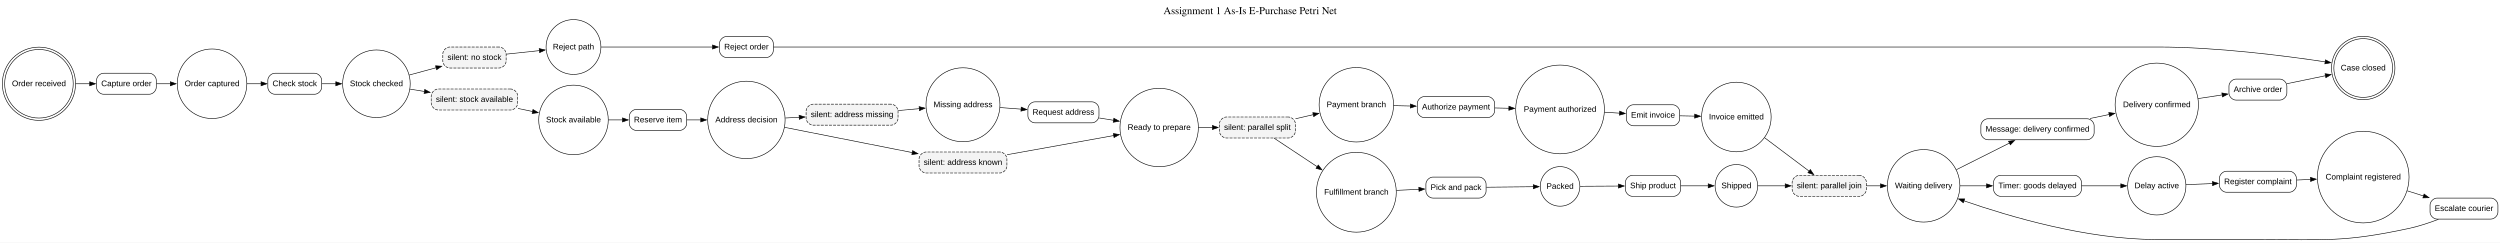
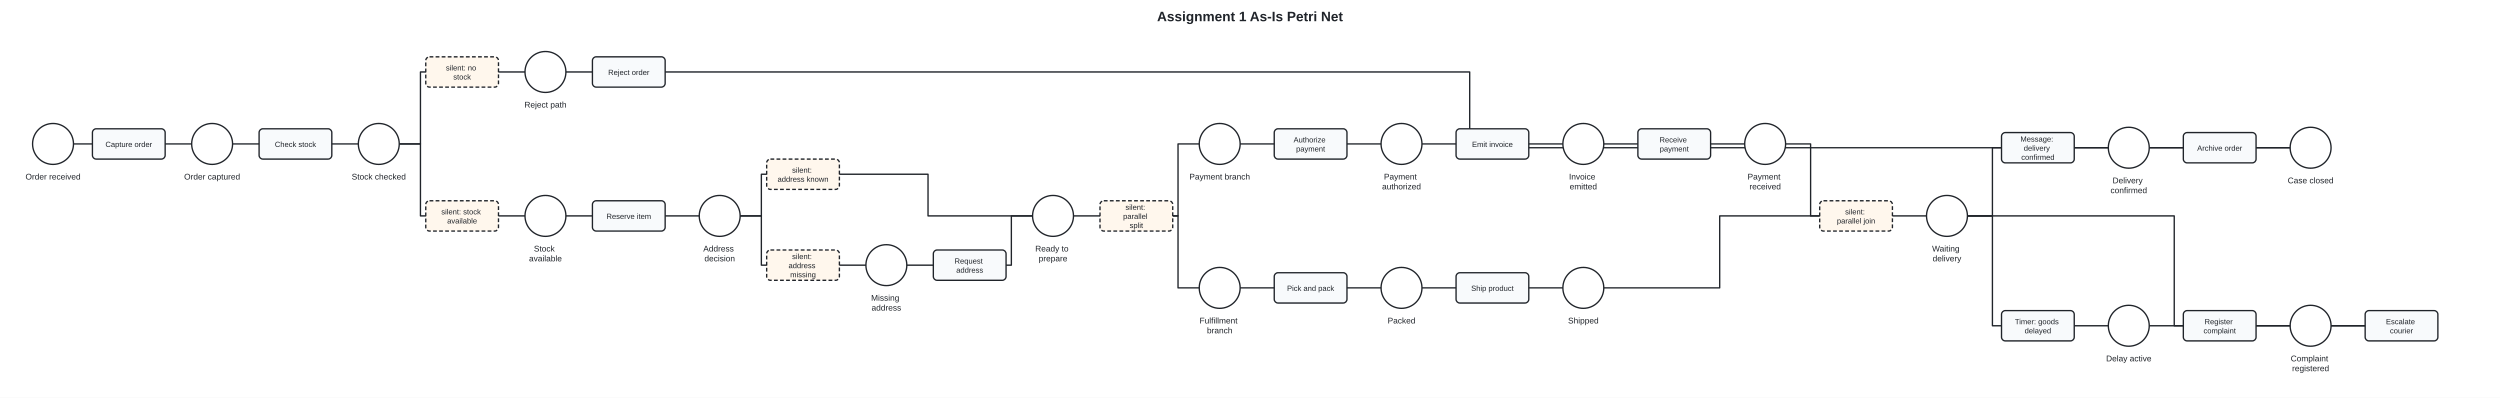
- <svg xmlns="http://www.w3.org/2000/svg" width="4286pt" height="416pt" viewBox="0.00 0.00 4286.00 416.00">
-   <g id="graph0" class="graph" transform="scale(1 1) rotate(0) translate(4 411.88)">
-     <polygon fill="white" stroke="none" points="-4,4 -4,-411.88 4282.44,-411.88 4282.44,4 -4,4" />
-     <text xml:space="preserve" text-anchor="middle" x="2139.22" y="-387.68" font-family="Times,serif" font-size="18.00">Assignment 1 As-Is E-Purchase Petri Net</text>
-     <g id="node1" class="node">
-       <ellipse fill="none" stroke="black" cx="62.77" cy="-268.29" rx="58.77" ry="58.77" />
-       <ellipse fill="none" stroke="black" cx="62.77" cy="-268.29" rx="62.77" ry="62.77" />
-       <text xml:space="preserve" text-anchor="middle" x="62.77" y="-264.09" font-family="Arial" font-size="14.00">Order received</text>
-     </g>
-     <g id="node20" class="node">
-       <path fill="none" stroke="black" d="M251.92,-286.29C251.92,-286.29 173.54,-286.29 173.54,-286.29 167.54,-286.29 161.54,-280.29 161.54,-274.29 161.54,-274.29 161.54,-262.29 161.54,-262.29 161.54,-256.29 167.54,-250.29 173.54,-250.29 173.54,-250.29 251.92,-250.29 251.92,-250.29 257.92,-250.29 263.92,-256.29 263.92,-262.29 263.92,-262.29 263.92,-274.29 263.92,-274.29 263.92,-280.29 257.92,-286.29 251.92,-286.29" />
-       <text xml:space="preserve" text-anchor="middle" x="212.73" y="-264.09" font-family="Arial" font-size="14.00">Capture order</text>
-     </g>
-     <g id="edge1" class="edge">
-       <path fill="none" stroke="black" d="M125.66,-268.29C133.64,-268.29 141.82,-268.29 149.8,-268.29" />
-       <polygon fill="black" stroke="black" points="149.8,-271.79 159.8,-268.29 149.8,-264.79 149.8,-271.79" />
-     </g>
-     <g id="node2" class="node">
-       <ellipse fill="none" stroke="black" cx="359.54" cy="-268.29" rx="59.62" ry="59.62" />
-       <text xml:space="preserve" text-anchor="middle" x="359.54" y="-264.09" font-family="Arial" font-size="14.00">Order captured</text>
-     </g>
-     <g id="node21" class="node">
-       <path fill="none" stroke="black" d="M535.4,-286.29C535.4,-286.29 467.16,-286.29 467.16,-286.29 461.16,-286.29 455.16,-280.29 455.16,-274.29 455.16,-274.29 455.16,-262.29 455.16,-262.29 455.16,-256.29 461.16,-250.29 467.16,-250.29 467.16,-250.29 535.4,-250.29 535.4,-250.29 541.4,-250.29 547.4,-256.29 547.4,-262.29 547.4,-262.29 547.4,-274.29 547.4,-274.29 547.4,-280.29 541.4,-286.29 535.4,-286.29" />
-       <text xml:space="preserve" text-anchor="middle" x="501.28" y="-264.09" font-family="Arial" font-size="14.00">Check stock</text>
-     </g>
-     <g id="edge3" class="edge">
-       <path fill="none" stroke="black" d="M419.4,-268.29C427.42,-268.29 435.63,-268.29 443.61,-268.29" />
-       <polygon fill="black" stroke="black" points="443.57,-271.79 453.57,-268.29 443.57,-264.79 443.57,-271.79" />
-     </g>
-     <g id="node3" class="node">
-       <ellipse fill="none" stroke="black" cx="641.34" cy="-268.29" rx="57.93" ry="57.93" />
-       <text xml:space="preserve" text-anchor="middle" x="641.34" y="-264.09" font-family="Arial" font-size="14.00">Stock checked</text>
-     </g>
-     <g id="node22" class="node">
-       <path fill="#f4f4f4" stroke="black" stroke-dasharray="5,2" d="M851.72,-331.29C851.72,-331.29 767.12,-331.29 767.12,-331.29 761.12,-331.29 755.12,-325.29 755.12,-319.29 755.12,-319.29 755.12,-307.29 755.12,-307.29 755.12,-301.29 761.12,-295.29 767.12,-295.29 767.12,-295.29 851.72,-295.29 851.72,-295.29 857.72,-295.29 863.72,-301.29 863.72,-307.29 863.72,-307.29 863.72,-319.29 863.72,-319.29 863.72,-325.29 857.72,-331.29 851.72,-331.29" />
-       <text xml:space="preserve" text-anchor="middle" x="809.42" y="-309.09" font-family="Arial" font-size="14.00">silent: no stock</text>
-     </g>
-     <g id="edge5" class="edge">
-       <path fill="none" stroke="black" d="M697.64,-283.28C712.45,-287.29 728.58,-291.66 743.84,-295.79" />
-       <polygon fill="black" stroke="black" points="742.74,-299.12 753.31,-298.36 744.57,-292.36 742.74,-299.12" />
-     </g>
-     <g id="node24" class="node">
-       <path fill="#f4f4f4" stroke="black" stroke-dasharray="5,2" d="M871.56,-259.29C871.56,-259.29 747.27,-259.29 747.27,-259.29 741.27,-259.29 735.27,-253.29 735.27,-247.29 735.27,-247.29 735.27,-235.29 735.27,-235.29 735.27,-229.29 741.27,-223.29 747.27,-223.29 747.27,-223.29 871.56,-223.29 871.56,-223.29 877.56,-223.29 883.56,-229.29 883.56,-235.29 883.56,-235.29 883.56,-247.29 883.56,-247.29 883.56,-253.29 877.56,-259.29 871.56,-259.29" />
-       <text xml:space="preserve" text-anchor="middle" x="809.42" y="-237.09" font-family="Arial" font-size="14.00">silent: stock available</text>
-     </g>
-     <g id="edge9" class="edge">
-       <path fill="none" stroke="black" d="M699.03,-259.07C706.98,-257.78 715.28,-256.43 723.61,-255.08" />
-       <polygon fill="black" stroke="black" points="724.15,-258.54 733.46,-253.48 723.03,-251.63 724.15,-258.54" />
-     </g>
-     <g id="node4" class="node">
-       <ellipse fill="none" stroke="black" cx="979.19" cy="-206.29" rx="59.62" ry="59.62" />
-       <text xml:space="preserve" text-anchor="middle" x="979.19" y="-202.09" font-family="Arial" font-size="14.00">Stock available</text>
-     </g>
-     <g id="node25" class="node">
-       <path fill="none" stroke="black" d="M1161.28,-224.29C1161.28,-224.29 1086.81,-224.29 1086.81,-224.29 1080.81,-224.29 1074.81,-218.29 1074.81,-212.29 1074.81,-212.29 1074.81,-200.29 1074.81,-200.29 1074.81,-194.29 1080.81,-188.29 1086.81,-188.29 1086.81,-188.29 1161.28,-188.29 1161.28,-188.29 1167.28,-188.29 1173.28,-194.29 1173.28,-200.29 1173.28,-200.29 1173.28,-212.29 1173.28,-212.29 1173.28,-218.29 1167.28,-224.29 1161.28,-224.29" />
-       <text xml:space="preserve" text-anchor="middle" x="1124.04" y="-202.09" font-family="Arial" font-size="14.00">Reserve item</text>
-     </g>
-     <g id="edge11" class="edge">
-       <path fill="none" stroke="black" d="M1039.11,-206.29C1047.07,-206.29 1055.23,-206.29 1063.2,-206.29" />
-       <polygon fill="black" stroke="black" points="1063.17,-209.79 1073.17,-206.29 1063.17,-202.79 1063.17,-209.79" />
-     </g>
-     <g id="node5" class="node">
-       <ellipse fill="none" stroke="black" cx="979.19" cy="-331.29" rx="46.99" ry="46.99" />
-       <text xml:space="preserve" text-anchor="middle" x="979.19" y="-327.09" font-family="Arial" font-size="14.00">Reject path</text>
-     </g>
-     <g id="node23" class="node">
-       <path fill="none" stroke="black" d="M1309.76,-349.29C1309.76,-349.29 1241.51,-349.29 1241.51,-349.29 1235.51,-349.29 1229.51,-343.29 1229.51,-337.29 1229.51,-337.29 1229.51,-325.29 1229.51,-325.29 1229.51,-319.29 1235.51,-313.29 1241.51,-313.29 1241.51,-313.29 1309.76,-313.29 1309.76,-313.29 1315.76,-313.29 1321.76,-319.29 1321.76,-325.29 1321.76,-325.29 1321.76,-337.29 1321.76,-337.29 1321.76,-343.29 1315.76,-349.29 1309.76,-349.29" />
-       <text xml:space="preserve" text-anchor="middle" x="1275.63" y="-327.09" font-family="Arial" font-size="14.00">Reject order</text>
-     </g>
-     <g id="edge7" class="edge">
-       <path fill="none" stroke="black" d="M1026.52,-331.29C1078.23,-331.29 1161.93,-331.29 1217.62,-331.29" />
-       <polygon fill="black" stroke="black" points="1217.54,-334.79 1227.54,-331.29 1217.54,-327.79 1217.54,-334.79" />
-     </g>
-     <g id="node6" class="node">
-       <ellipse fill="none" stroke="black" cx="1275.63" cy="-206.29" rx="66.36" ry="66.36" />
-       <text xml:space="preserve" text-anchor="middle" x="1275.63" y="-202.09" font-family="Arial" font-size="14.00">Address decision</text>
-     </g>
-     <g id="node26" class="node">
-       <path fill="#f4f4f4" stroke="black" stroke-dasharray="5,2" d="M1523.61,-233.29C1523.61,-233.29 1389.99,-233.29 1389.99,-233.29 1383.99,-233.29 1377.99,-227.29 1377.99,-221.29 1377.99,-221.29 1377.99,-209.29 1377.99,-209.29 1377.99,-203.29 1383.99,-197.29 1389.99,-197.29 1389.99,-197.29 1523.61,-197.29 1523.61,-197.29 1529.61,-197.29 1535.61,-203.29 1535.61,-209.29 1535.61,-209.29 1535.61,-221.29 1535.61,-221.29 1535.61,-227.29 1529.61,-233.29 1523.61,-233.29" />
-       <text xml:space="preserve" text-anchor="middle" x="1456.8" y="-211.09" font-family="Arial" font-size="14.00">silent: address missing</text>
-     </g>
-     <g id="edge13" class="edge">
-       <path fill="none" stroke="black" d="M1342.33,-209.59C1350.14,-209.98 1358.21,-210.39 1366.27,-210.79" />
-       <polygon fill="black" stroke="black" points="1365.97,-214.28 1376.14,-211.29 1366.33,-207.29 1365.97,-214.28" />
-     </g>
-     <g id="node28" class="node">
-       <path fill="#f4f4f4" stroke="black" stroke-dasharray="5,2" d="M1710.23,-151.29C1710.23,-151.29 1583.61,-151.29 1583.61,-151.29 1577.61,-151.29 1571.61,-145.29 1571.61,-139.29 1571.61,-139.29 1571.61,-127.29 1571.61,-127.29 1571.61,-121.29 1577.61,-115.29 1583.61,-115.29 1583.61,-115.29 1710.23,-115.29 1710.23,-115.29 1716.23,-115.29 1722.23,-121.29 1722.23,-127.29 1722.23,-127.29 1722.23,-139.29 1722.23,-139.29 1722.23,-145.29 1716.23,-151.29 1710.23,-151.29" />
-       <text xml:space="preserve" text-anchor="middle" x="1646.92" y="-129.09" font-family="Arial" font-size="14.00">silent: address known</text>
-     </g>
-     <g id="edge17" class="edge">
-       <path fill="none" stroke="black" d="M1340.96,-193.58C1401.74,-181.56 1493.33,-163.46 1560.27,-150.22" />
-       <polygon fill="black" stroke="black" points="1560.59,-153.73 1569.73,-148.35 1559.24,-146.86 1560.59,-153.73" />
-     </g>
-     <g id="node7" class="node">
-       <ellipse fill="none" stroke="black" cx="1646.92" cy="-232.29" rx="63.4" ry="63.4" />
-       <text xml:space="preserve" text-anchor="middle" x="1646.92" y="-228.09" font-family="Arial" font-size="14.00">Missing address</text>
-     </g>
-     <g id="node27" class="node">
-       <path fill="none" stroke="black" d="M1868.07,-237.29C1868.07,-237.29 1770.23,-237.29 1770.23,-237.29 1764.23,-237.29 1758.23,-231.29 1758.23,-225.29 1758.23,-225.29 1758.23,-213.29 1758.23,-213.29 1758.23,-207.29 1764.23,-201.29 1770.23,-201.29 1770.23,-201.29 1868.07,-201.29 1868.07,-201.29 1874.07,-201.29 1880.07,-207.29 1880.07,-213.29 1880.07,-213.29 1880.07,-225.29 1880.07,-225.29 1880.07,-231.29 1874.07,-237.29 1868.07,-237.29" />
-       <text xml:space="preserve" text-anchor="middle" x="1819.15" y="-215.09" font-family="Arial" font-size="14.00">Request address</text>
-     </g>
-     <g id="edge15" class="edge">
-       <path fill="none" stroke="black" d="M1710.34,-227.52C1722.14,-226.62 1734.56,-225.68 1746.6,-224.76" />
-       <polygon fill="black" stroke="black" points="1746.79,-228.25 1756.5,-224 1746.26,-221.27 1746.79,-228.25" />
-     </g>
-     <g id="node8" class="node">
-       <ellipse fill="none" stroke="black" cx="1983.28" cy="-193.29" rx="67.21" ry="67.21" />
-       <text xml:space="preserve" text-anchor="middle" x="1983.28" y="-189.09" font-family="Arial" font-size="14.00">Ready to prepare</text>
-     </g>
-     <g id="node29" class="node">
-       <path fill="#f4f4f4" stroke="black" stroke-dasharray="5,2" d="M2204.87,-211.29C2204.87,-211.29 2098.49,-211.29 2098.49,-211.29 2092.49,-211.29 2086.49,-205.29 2086.49,-199.29 2086.49,-199.29 2086.49,-187.29 2086.49,-187.29 2086.49,-181.29 2092.49,-175.29 2098.49,-175.29 2098.49,-175.29 2204.87,-175.29 2204.87,-175.29 2210.87,-175.29 2216.87,-181.29 2216.87,-187.29 2216.87,-187.29 2216.87,-199.29 2216.87,-199.29 2216.87,-205.29 2210.87,-211.29 2204.87,-211.29" />
-       <text xml:space="preserve" text-anchor="middle" x="2151.68" y="-189.09" font-family="Arial" font-size="14.00">silent: parallel split</text>
-     </g>
-     <g id="edge19" class="edge">
-       <path fill="none" stroke="black" d="M2050.52,-193.29C2058.47,-193.29 2066.63,-193.29 2074.7,-193.29" />
-       <polygon fill="black" stroke="black" points="2074.51,-196.79 2084.51,-193.29 2074.51,-189.79 2074.51,-196.79" />
-     </g>
-     <g id="node9" class="node">
-       <ellipse fill="none" stroke="black" cx="2321.33" cy="-232.29" rx="63.83" ry="63.83" />
-       <text xml:space="preserve" text-anchor="middle" x="2321.33" y="-228.09" font-family="Arial" font-size="14.00">Payment branch</text>
-     </g>
-     <g id="node30" class="node">
-       <path fill="none" stroke="black" d="M2546.52,-246.29C2546.52,-246.29 2437.78,-246.29 2437.78,-246.29 2431.78,-246.29 2425.78,-240.29 2425.78,-234.29 2425.78,-234.29 2425.78,-222.29 2425.78,-222.29 2425.78,-216.29 2431.78,-210.29 2437.78,-210.29 2437.78,-210.29 2546.52,-210.29 2546.52,-210.29 2552.52,-210.29 2558.52,-216.29 2558.52,-222.29 2558.52,-222.29 2558.52,-234.29 2558.52,-234.29 2558.52,-240.29 2552.52,-246.29 2546.52,-246.29" />
-       <text xml:space="preserve" text-anchor="middle" x="2492.15" y="-224.09" font-family="Arial" font-size="14.00">Authorize payment</text>
-     </g>
-     <g id="edge22" class="edge">
-       <path fill="none" stroke="black" d="M2385.19,-230.8C2394.62,-230.58 2404.44,-230.35 2414.13,-230.12" />
-       <polygon fill="black" stroke="black" points="2413.98,-233.62 2423.9,-229.88 2413.82,-226.62 2413.98,-233.62" />
-     </g>
-     <g id="node10" class="node">
-       <ellipse fill="none" stroke="black" cx="2321.33" cy="-82.29" rx="68.46" ry="68.46" />
-       <text xml:space="preserve" text-anchor="middle" x="2321.33" y="-78.09" font-family="Arial" font-size="14.00">Fulfillment branch</text>
-     </g>
-     <g id="node32" class="node">
-       <path fill="none" stroke="black" d="M2531.73,-108.29C2531.73,-108.29 2452.57,-108.29 2452.57,-108.29 2446.57,-108.29 2440.57,-102.29 2440.57,-96.29 2440.57,-96.29 2440.57,-84.29 2440.57,-84.29 2440.57,-78.29 2446.57,-72.29 2452.57,-72.29 2452.57,-72.29 2531.73,-72.29 2531.73,-72.29 2537.73,-72.29 2543.73,-78.29 2543.73,-84.29 2543.73,-84.29 2543.73,-96.29 2543.73,-96.29 2543.73,-102.29 2537.73,-108.29 2531.73,-108.29" />
-       <text xml:space="preserve" text-anchor="middle" x="2492.15" y="-86.09" font-family="Arial" font-size="14.00">Pick and pack</text>
-     </g>
-     <g id="edge26" class="edge">
-       <path fill="none" stroke="black" d="M2390.02,-85.5C2402.8,-86.1 2416.12,-86.74 2428.73,-87.33" />
-       <polygon fill="black" stroke="black" points="2428.41,-90.82 2438.57,-87.8 2428.74,-83.83 2428.41,-90.82" />
-     </g>
-     <g id="node11" class="node">
-       <ellipse fill="none" stroke="black" cx="2670.56" cy="-224.29" rx="76.05" ry="76.05" />
-       <text xml:space="preserve" text-anchor="middle" x="2670.56" y="-220.09" font-family="Arial" font-size="14.00">Payment authorized</text>
-     </g>
-     <g id="node31" class="node">
-       <path fill="none" stroke="black" d="M2863.65,-232.29C2863.65,-232.29 2796.18,-232.29 2796.18,-232.29 2790.18,-232.29 2784.18,-226.29 2784.18,-220.29 2784.18,-220.29 2784.18,-208.29 2784.18,-208.29 2784.18,-202.29 2790.18,-196.29 2796.18,-196.29 2796.18,-196.29 2863.65,-196.29 2863.65,-196.29 2869.65,-196.29 2875.65,-202.29 2875.65,-208.29 2875.65,-208.29 2875.65,-220.29 2875.65,-220.29 2875.65,-226.29 2869.65,-232.29 2863.65,-232.29" />
-       <text xml:space="preserve" text-anchor="middle" x="2829.91" y="-210.09" font-family="Arial" font-size="14.00">Emit invoice</text>
-     </g>
-     <g id="edge24" class="edge">
-       <path fill="none" stroke="black" d="M2746.55,-219.53C2755.37,-218.97 2764.25,-218.4 2772.74,-217.86" />
-       <polygon fill="black" stroke="black" points="2772.78,-221.37 2782.54,-217.24 2772.34,-214.38 2772.78,-221.37" />
-     </g>
-     <g id="node12" class="node">
-       <ellipse fill="none" stroke="black" cx="2972.84" cy="-211.29" rx="59.62" ry="59.62" />
-       <text xml:space="preserve" text-anchor="middle" x="2972.84" y="-207.09" font-family="Arial" font-size="14.00">Invoice emitted</text>
-     </g>
-     <g id="node34" class="node">
-       <path fill="#f4f4f4" stroke="black" stroke-dasharray="5,2" d="M3183.74,-111.29C3183.74,-111.29 3080.45,-111.29 3080.45,-111.29 3074.45,-111.29 3068.45,-105.29 3068.45,-99.29 3068.45,-99.29 3068.45,-87.29 3068.45,-87.29 3068.45,-81.29 3074.45,-75.29 3080.45,-75.29 3080.45,-75.29 3183.74,-75.29 3183.74,-75.29 3189.74,-75.29 3195.74,-81.29 3195.74,-87.29 3195.74,-87.29 3195.74,-99.29 3195.74,-99.29 3195.74,-105.29 3189.74,-111.29 3183.74,-111.29" />
-       <text xml:space="preserve" text-anchor="middle" x="3132.1" y="-89.09" font-family="Arial" font-size="14.00">silent: parallel join</text>
-     </g>
-     <g id="edge30" class="edge">
-       <path fill="none" stroke="black" d="M3021.02,-175.89C3045.72,-157.35 3075.37,-135.1 3097.68,-118.37" />
-       <polygon fill="black" stroke="black" points="3099.64,-121.27 3105.54,-112.47 3095.44,-115.67 3099.64,-121.27" />
-     </g>
-     <g id="node13" class="node">
-       <ellipse fill="none" stroke="black" cx="2670.56" cy="-92.29" rx="33.93" ry="33.93" />
-       <text xml:space="preserve" text-anchor="middle" x="2670.56" y="-88.09" font-family="Arial" font-size="14.00">Packed</text>
-     </g>
-     <g id="node33" class="node">
-       <path fill="none" stroke="black" d="M2865.22,-111.29C2865.22,-111.29 2794.61,-111.29 2794.61,-111.29 2788.61,-111.29 2782.61,-105.29 2782.61,-99.29 2782.61,-99.29 2782.61,-87.29 2782.61,-87.29 2782.61,-81.29 2788.61,-75.29 2794.61,-75.29 2794.61,-75.29 2865.22,-75.29 2865.22,-75.29 2871.22,-75.29 2877.22,-81.29 2877.22,-87.29 2877.22,-87.29 2877.22,-99.29 2877.22,-99.29 2877.22,-105.29 2871.22,-111.29 2865.22,-111.29" />
-       <text xml:space="preserve" text-anchor="middle" x="2829.91" y="-89.09" font-family="Arial" font-size="14.00">Ship product</text>
-     </g>
-     <g id="edge28" class="edge">
-       <path fill="none" stroke="black" d="M2704.93,-92.5C2724.06,-92.62 2748.61,-92.78 2770.81,-92.92" />
-       <polygon fill="black" stroke="black" points="2770.63,-96.42 2780.65,-92.98 2770.67,-89.42 2770.63,-96.42" />
-     </g>
-     <g id="node14" class="node">
-       <ellipse fill="none" stroke="black" cx="2972.84" cy="-93.29" rx="36.47" ry="36.47" />
-       <text xml:space="preserve" text-anchor="middle" x="2972.84" y="-89.09" font-family="Arial" font-size="14.00">Shipped</text>
-     </g>
-     <g id="edge31" class="edge">
-       <path fill="none" stroke="black" d="M3009.52,-93.29C3023.58,-93.29 3040.29,-93.29 3056.75,-93.29" />
-       <polygon fill="black" stroke="black" points="3056.55,-96.79 3066.55,-93.29 3056.55,-89.79 3056.55,-96.79" />
-     </g>
-     <g id="node15" class="node">
-       <ellipse fill="none" stroke="black" cx="3293.87" cy="-93.29" rx="62.14" ry="62.14" />
-       <text xml:space="preserve" text-anchor="middle" x="3293.87" y="-89.09" font-family="Arial" font-size="14.00">Waiting delivery</text>
-     </g>
-     <g id="node35" class="node">
-       <path fill="none" stroke="black" d="M3574.2,-208.29C3574.2,-208.29 3404.01,-208.29 3404.01,-208.29 3398.01,-208.29 3392.01,-202.29 3392.01,-196.29 3392.01,-196.29 3392.01,-184.29 3392.01,-184.29 3392.01,-178.29 3398.01,-172.29 3404.01,-172.29 3404.01,-172.29 3574.2,-172.29 3574.2,-172.29 3580.2,-172.29 3586.2,-178.29 3586.2,-184.29 3586.2,-184.29 3586.2,-196.29 3586.2,-196.29 3586.2,-202.29 3580.2,-208.29 3574.2,-208.29" />
-       <text xml:space="preserve" text-anchor="middle" x="3489.1" y="-186.09" font-family="Arial" font-size="14.00">Message: delivery confirmed</text>
-     </g>
-     <g id="edge33" class="edge">
-       <path fill="none" stroke="black" d="M3349.99,-120.96C3378.77,-135.41 3413.62,-152.9 3441.12,-166.7" />
-       <polygon fill="black" stroke="black" points="3439.4,-169.76 3449.91,-171.12 3442.54,-163.5 3439.4,-169.76" />
-     </g>
-     <g id="node36" class="node">
-       <path fill="none" stroke="black" d="M3552.42,-111.29C3552.42,-111.29 3425.79,-111.29 3425.79,-111.29 3419.79,-111.29 3413.79,-105.29 3413.79,-99.29 3413.79,-99.29 3413.79,-87.29 3413.79,-87.29 3413.79,-81.29 3419.79,-75.29 3425.79,-75.29 3425.79,-75.29 3552.42,-75.29 3552.42,-75.29 3558.42,-75.29 3564.42,-81.29 3564.42,-87.29 3564.42,-87.29 3564.42,-99.29 3564.42,-99.29 3564.42,-105.29 3558.42,-111.29 3552.42,-111.29" />
-       <text xml:space="preserve" text-anchor="middle" x="3489.1" y="-89.09" font-family="Arial" font-size="14.00">Timer: goods delayed</text>
-     </g>
-     <g id="edge37" class="edge">
-       <path fill="none" stroke="black" d="M3356.28,-93.29C3370.86,-93.29 3386.69,-93.29 3402.14,-93.29" />
-       <polygon fill="black" stroke="black" points="3401.79,-96.79 3411.79,-93.29 3401.79,-89.79 3401.79,-96.79" />
-     </g>
-     <g id="node16" class="node">
-       <ellipse fill="none" stroke="black" cx="3693.59" cy="-93.29" rx="49.93" ry="49.93" />
-       <text xml:space="preserve" text-anchor="middle" x="3693.59" y="-89.09" font-family="Arial" font-size="14.00">Delay active</text>
-     </g>
-     <g id="node37" class="node">
-       <path fill="none" stroke="black" d="M3920.93,-118.29C3920.93,-118.29 3812.99,-118.29 3812.99,-118.29 3806.99,-118.29 3800.99,-112.29 3800.99,-106.29 3800.99,-106.29 3800.99,-94.29 3800.99,-94.29 3800.99,-88.29 3806.99,-82.29 3812.99,-82.29 3812.99,-82.29 3920.93,-82.29 3920.93,-82.29 3926.93,-82.29 3932.93,-88.29 3932.93,-94.29 3932.93,-94.29 3932.93,-106.29 3932.93,-106.29 3932.93,-112.29 3926.93,-118.29 3920.93,-118.29" />
-       <text xml:space="preserve" text-anchor="middle" x="3866.96" y="-96.09" font-family="Arial" font-size="14.00">Register complaint</text>
-     </g>
-     <g id="edge39" class="edge">
-       <path fill="none" stroke="black" d="M3743.7,-95.3C3757.95,-95.88 3773.85,-96.53 3789.36,-97.16" />
-       <polygon fill="black" stroke="black" points="3788.9,-100.65 3799.04,-97.56 3789.19,-93.65 3788.9,-100.65" />
-     </g>
-     <g id="node17" class="node">
-       <ellipse fill="none" stroke="black" cx="4047.5" cy="-108.29" rx="78.57" ry="78.57" />
-       <text xml:space="preserve" text-anchor="middle" x="4047.5" y="-104.09" font-family="Arial" font-size="14.00">Complaint registered</text>
-     </g>
-     <g id="node38" class="node">
-       <path fill="none" stroke="black" d="M4266.44,-72.29C4266.44,-72.29 4174.07,-72.29 4174.07,-72.29 4168.07,-72.29 4162.07,-66.29 4162.07,-60.29 4162.07,-60.29 4162.07,-48.29 4162.07,-48.29 4162.07,-42.29 4168.07,-36.29 4174.07,-36.29 4174.07,-36.29 4266.44,-36.29 4266.44,-36.29 4272.44,-36.29 4278.44,-42.29 4278.44,-48.29 4278.44,-48.29 4278.44,-60.29 4278.44,-60.29 4278.44,-66.29 4272.44,-72.29 4266.44,-72.29" />
-       <text xml:space="preserve" text-anchor="middle" x="4220.25" y="-50.09" font-family="Arial" font-size="14.00">Escalate courier</text>
-     </g>
-     <g id="edge41" class="edge">
-       <path fill="none" stroke="black" d="M4122.9,-84.76C4132.26,-81.8 4141.81,-78.78 4151.07,-75.85" />
-       <polygon fill="black" stroke="black" points="4151.87,-79.27 4160.35,-72.92 4149.76,-72.6 4151.87,-79.27" />
-     </g>
-     <g id="node18" class="node">
-       <ellipse fill="none" stroke="black" cx="3693.59" cy="-232.29" rx="71.4" ry="71.4" />
-       <text xml:space="preserve" text-anchor="middle" x="3693.59" y="-228.09" font-family="Arial" font-size="14.00">Delivery confirmed</text>
-     </g>
-     <g id="node39" class="node">
-       <path fill="none" stroke="black" d="M3904.59,-276.29C3904.59,-276.29 3829.33,-276.29 3829.33,-276.29 3823.33,-276.29 3817.33,-270.29 3817.33,-264.29 3817.33,-264.29 3817.33,-252.29 3817.33,-252.29 3817.33,-246.29 3823.33,-240.29 3829.33,-240.29 3829.33,-240.29 3904.59,-240.29 3904.59,-240.29 3910.59,-240.29 3916.59,-246.29 3916.59,-252.29 3916.59,-252.29 3916.59,-264.29 3916.59,-264.29 3916.59,-270.29 3910.59,-276.29 3904.59,-276.29" />
-       <text xml:space="preserve" text-anchor="middle" x="3866.96" y="-254.09" font-family="Arial" font-size="14.00">Archive order</text>
-     </g>
-     <g id="edge35" class="edge">
-       <path fill="none" stroke="black" d="M3764.3,-242.87C3778.12,-244.96 3792.53,-247.15 3805.99,-249.19" />
-       <polygon fill="black" stroke="black" points="3805.15,-252.6 3815.56,-250.64 3806.2,-245.68 3805.15,-252.6" />
-     </g>
-     <g id="node19" class="node">
-       <ellipse fill="none" stroke="black" cx="4047.5" cy="-295.29" rx="50.35" ry="50.35" />
-       <ellipse fill="none" stroke="black" cx="4047.5" cy="-295.29" rx="54.35" ry="54.35" />
-       <text xml:space="preserve" text-anchor="middle" x="4047.5" y="-291.09" font-family="Arial" font-size="14.00">Case closed</text>
-     </g>
-     <g id="edge2" class="edge">
-       <path fill="none" stroke="black" d="M264.38,-268.29C272.08,-268.29 280.15,-268.29 288.19,-268.29" />
-       <polygon fill="black" stroke="black" points="287.97,-271.79 297.97,-268.29 287.97,-264.79 287.97,-271.79" />
-     </g>
-     <g id="edge4" class="edge">
-       <path fill="none" stroke="black" d="M547.87,-268.29C555.56,-268.29 563.68,-268.29 571.8,-268.29" />
-       <polygon fill="black" stroke="black" points="571.71,-271.79 581.71,-268.29 571.71,-264.79 571.71,-271.79" />
-     </g>
-     <g id="edge6" class="edge">
-       <path fill="none" stroke="black" d="M863.96,-319.04C882.15,-320.99 902.53,-323.17 920.99,-325.15" />
-       <polygon fill="black" stroke="black" points="920.38,-328.61 930.69,-326.2 921.12,-321.65 920.38,-328.61" />
-     </g>
-     <g id="edge8" class="edge">
-       <path fill="none" stroke="black" d="M1322.12,-331.29C1391.81,-331.29 1529.24,-331.29 1645.92,-331.29 1645.92,-331.29 1645.92,-331.29 3694.59,-331.29 3795.53,-331.29 3911.9,-316.45 3982.29,-305.83" />
-       <polygon fill="black" stroke="black" points="3982.76,-309.3 3992.11,-304.33 3981.7,-302.38 3982.76,-309.3" />
-     </g>
-     <g id="edge10" class="edge">
-       <path fill="none" stroke="black" d="M884,-225.94C892.36,-224.2 900.85,-222.43 909.14,-220.7" />
-       <polygon fill="black" stroke="black" points="909.73,-224.15 918.81,-218.68 908.3,-217.29 909.73,-224.15" />
-     </g>
-     <g id="edge12" class="edge">
-       <path fill="none" stroke="black" d="M1173.61,-206.29C1181.26,-206.29 1189.34,-206.29 1197.45,-206.29" />
-       <polygon fill="black" stroke="black" points="1197.39,-209.79 1207.39,-206.29 1197.39,-202.79 1197.39,-209.79" />
-     </g>
-     <g id="edge14" class="edge">
-       <path fill="none" stroke="black" d="M1535.95,-222.35C1547.96,-223.44 1560.32,-224.56 1572.23,-225.63" />
-       <polygon fill="black" stroke="black" points="1571.7,-229.1 1581.98,-226.51 1572.33,-222.13 1571.7,-229.1" />
-     </g>
-     <g id="edge16" class="edge">
-       <path fill="none" stroke="black" d="M1880.52,-209.61C1888.57,-208.32 1896.91,-206.98 1905.19,-205.65" />
-       <polygon fill="black" stroke="black" points="1905.6,-209.13 1914.92,-204.09 1904.5,-202.22 1905.6,-209.13" />
-     </g>
-     <g id="edge18" class="edge">
-       <path fill="none" stroke="black" d="M1722.54,-146.68C1777.01,-156.46 1850.62,-169.67 1905.57,-179.53" />
-       <polygon fill="black" stroke="black" points="1904.7,-182.93 1915.16,-181.25 1905.94,-176.04 1904.7,-182.93" />
-     </g>
-     <g id="edge20" class="edge">
-       <path fill="none" stroke="black" d="M2217.02,-208.26C2227.05,-210.59 2237.48,-213.02 2247.69,-215.39" />
-       <polygon fill="black" stroke="black" points="2246.64,-218.74 2257.17,-217.6 2248.22,-211.92 2246.64,-218.74" />
-     </g>
-     <g id="edge21" class="edge">
-       <path fill="none" stroke="black" d="M2180.36,-174.96C2200.49,-161.64 2228.61,-143.02 2254.37,-125.96" />
-       <polygon fill="black" stroke="black" points="2256.07,-129.04 2262.47,-120.6 2252.2,-123.2 2256.07,-129.04" />
-     </g>
-     <g id="edge23" class="edge">
-       <path fill="none" stroke="black" d="M2558.84,-226.8C2566.7,-226.62 2574.81,-226.44 2582.9,-226.26" />
-       <polygon fill="black" stroke="black" points="2582.88,-229.76 2592.8,-226.03 2582.72,-222.76 2582.88,-229.76" />
-     </g>
-     <g id="edge25" class="edge">
-       <path fill="none" stroke="black" d="M2875.89,-213.33C2884.07,-213.16 2892.77,-212.97 2901.48,-212.79" />
-       <polygon fill="black" stroke="black" points="2901.44,-216.29 2911.36,-212.58 2901.29,-209.29 2901.44,-216.29" />
-     </g>
-     <g id="edge27" class="edge">
-       <path fill="none" stroke="black" d="M2544.18,-90.87C2569.74,-91.16 2600.4,-91.51 2625.01,-91.79" />
-       <polygon fill="black" stroke="black" points="2624.65,-95.28 2634.69,-91.9 2624.73,-88.28 2624.65,-95.28" />
-     </g>
-     <g id="edge29" class="edge">
-       <path fill="none" stroke="black" d="M2877.45,-93.29C2892.65,-93.29 2909.54,-93.29 2924.79,-93.29" />
-       <polygon fill="black" stroke="black" points="2924.55,-96.79 2934.55,-93.29 2924.55,-89.79 2924.55,-96.79" />
-     </g>
-     <g id="edge32" class="edge">
-       <path fill="none" stroke="black" d="M3195.79,-93.29C3203.75,-93.29 3211.95,-93.29 3220.05,-93.29" />
-       <polygon fill="black" stroke="black" points="3219.9,-96.79 3229.9,-93.29 3219.9,-89.79 3219.9,-96.79" />
-     </g>
-     <g id="edge34" class="edge">
-       <path fill="none" stroke="black" d="M3579.21,-208.77C3590.16,-211.04 3601.3,-213.35 3612.11,-215.6" />
-       <polygon fill="black" stroke="black" points="3611.24,-218.99 3621.75,-217.6 3612.67,-212.14 3611.24,-218.99" />
-     </g>
-     <g id="edge38" class="edge">
-       <path fill="none" stroke="black" d="M3564.64,-93.29C3586.81,-93.29 3610.82,-93.29 3631.99,-93.29" />
-       <polygon fill="black" stroke="black" points="3631.91,-96.79 3641.91,-93.29 3631.91,-89.79 3631.91,-96.79" />
-     </g>
-     <g id="edge40" class="edge">
-       <path fill="none" stroke="black" d="M3933.43,-103.22C3941.21,-103.57 3949.25,-103.93 3957.28,-104.29" />
-       <polygon fill="black" stroke="black" points="3956.96,-107.78 3967.11,-104.73 3957.28,-100.79 3956.96,-107.78" />
-     </g>
-     <g id="edge42" class="edge">
-       <path fill="none" stroke="black" d="M4176.37,-35.83C4160.81,-29.89 4142.9,-23.91 4126.07,-20.29 4013.61,3.87 3982.98,-1.29 3867.96,-1.29 3692.59,-1.29 3692.59,-1.29 3692.59,-1.29 3574.31,-1.29 3441.21,-40.4 3362.89,-67.62" />
-       <polygon fill="black" stroke="black" points="3361.91,-64.25 3353.63,-70.87 3364.23,-70.85 3361.91,-64.25" />
-     </g>
-     <g id="edge36" class="edge">
-       <path fill="none" stroke="black" d="M3916.75,-268.4C3937.14,-272.63 3961.12,-277.6 3982.87,-282.11" />
-       <polygon fill="black" stroke="black" points="3982.03,-285.51 3992.53,-284.11 3983.45,-278.65 3982.03,-285.51" />
-     </g>
-   </g>
+ <svg xmlns="http://www.w3.org/2000/svg" width="3300" height="525" viewBox="0 0 3300 525">
+   <defs>
+     <marker id="arrow" markerWidth="10" markerHeight="10" refX="9" refY="3" orient="auto" markerUnits="strokeWidth">
+       <path d="M0,0 L0,6 L9,3 z" fill="#20242a" />
+     </marker>
+   </defs>
+   <style>
+ text{font-family:Arial,Helvetica,sans-serif;fill:#20242a}.arc{stroke:#20242a;stroke-width:1.8;stroke-linejoin:round;stroke-linecap:round}.place{fill:#fff;stroke:#20242a;stroke-width:1.8}.transition{fill:#f8fafc;stroke:#20242a;stroke-width:1.8}.silent{fill:#fff7ed;stroke-dasharray:5 3}
+ </style>
+   <rect width="100%" height="100%" fill="#fff" />
+   <text x="1650.0" y="28.0" text-anchor="middle" font-size="18" font-weight="700">Assignment 1 As-Is Petri Net</text>
+   <polyline class="arc" points="70.0,190.0 120.0,190.0 120.0,190.0 170.0,190.0" fill="none" marker-end="url(#arrow)" />
+   <polyline class="arc" points="170.0,190.0 225.0,190.0 225.0,190.0 280.0,190.0" fill="none" marker-end="url(#arrow)" />
+   <polyline class="arc" points="280.0,190.0 335.0,190.0 335.0,190.0 390.0,190.0" fill="none" marker-end="url(#arrow)" />
+   <polyline class="arc" points="390.0,190.0 445.0,190.0 445.0,190.0 500.0,190.0" fill="none" marker-end="url(#arrow)" />
+   <polyline class="arc" points="500.0,190.0 555.0,190.0 555.0,95.0 610.0,95.0" fill="none" marker-end="url(#arrow)" />
+   <polyline class="arc" points="610.0,95.0 665.0,95.0 665.0,95.0 720.0,95.0" fill="none" marker-end="url(#arrow)" />
+   <polyline class="arc" points="720.0,95.0 775.0,95.0 775.0,95.0 830.0,95.0" fill="none" marker-end="url(#arrow)" />
+   <polyline class="arc" points="830.0,95.0 1940.0,95.0 1940.0,195.0 3050.0,195.0" fill="none" marker-end="url(#arrow)" />
+   <polyline class="arc" points="500.0,190.0 555.0,190.0 555.0,285.0 610.0,285.0" fill="none" marker-end="url(#arrow)" />
+   <polyline class="arc" points="610.0,285.0 665.0,285.0 665.0,285.0 720.0,285.0" fill="none" marker-end="url(#arrow)" />
+   <polyline class="arc" points="720.0,285.0 775.0,285.0 775.0,285.0 830.0,285.0" fill="none" marker-end="url(#arrow)" />
+   <polyline class="arc" points="830.0,285.0 890.0,285.0 890.0,285.0 950.0,285.0" fill="none" marker-end="url(#arrow)" />
+   <polyline class="arc" points="950.0,285.0 1005.0,285.0 1005.0,350.0 1060.0,350.0" fill="none" marker-end="url(#arrow)" />
+   <polyline class="arc" points="1060.0,350.0 1115.0,350.0 1115.0,350.0 1170.0,350.0" fill="none" marker-end="url(#arrow)" />
+   <polyline class="arc" points="1170.0,350.0 1225.0,350.0 1225.0,350.0 1280.0,350.0" fill="none" marker-end="url(#arrow)" />
+   <polyline class="arc" points="1280.0,350.0 1335.0,350.0 1335.0,285.0 1390.0,285.0" fill="none" marker-end="url(#arrow)" />
+   <polyline class="arc" points="950.0,285.0 1005.0,285.0 1005.0,230.0 1060.0,230.0" fill="none" marker-end="url(#arrow)" />
+   <polyline class="arc" points="1060.0,230.0 1225.0,230.0 1225.0,285.0 1390.0,285.0" fill="none" marker-end="url(#arrow)" />
+   <polyline class="arc" points="1390.0,285.0 1445.0,285.0 1445.0,285.0 1500.0,285.0" fill="none" marker-end="url(#arrow)" />
+   <polyline class="arc" points="1500.0,285.0 1555.0,285.0 1555.0,190.0 1610.0,190.0" fill="none" marker-end="url(#arrow)" />
+   <polyline class="arc" points="1500.0,285.0 1555.0,285.0 1555.0,380.0 1610.0,380.0" fill="none" marker-end="url(#arrow)" />
+   <polyline class="arc" points="1610.0,190.0 1670.0,190.0 1670.0,190.0 1730.0,190.0" fill="none" marker-end="url(#arrow)" />
+   <polyline class="arc" points="1730.0,190.0 1790.0,190.0 1790.0,190.0 1850.0,190.0" fill="none" marker-end="url(#arrow)" />
+   <polyline class="arc" points="1850.0,190.0 1910.0,190.0 1910.0,190.0 1970.0,190.0" fill="none" marker-end="url(#arrow)" />
+   <polyline class="arc" points="1970.0,190.0 2030.0,190.0 2030.0,190.0 2090.0,190.0" fill="none" marker-end="url(#arrow)" />
+   <polyline class="arc" points="2090.0,190.0 2150.0,190.0 2150.0,190.0 2210.0,190.0" fill="none" marker-end="url(#arrow)" />
+   <polyline class="arc" points="2210.0,190.0 2270.0,190.0 2270.0,190.0 2330.0,190.0" fill="none" marker-end="url(#arrow)" />
+   <polyline class="arc" points="1610.0,380.0 1670.0,380.0 1670.0,380.0 1730.0,380.0" fill="none" marker-end="url(#arrow)" />
+   <polyline class="arc" points="1730.0,380.0 1790.0,380.0 1790.0,380.0 1850.0,380.0" fill="none" marker-end="url(#arrow)" />
+   <polyline class="arc" points="1850.0,380.0 1910.0,380.0 1910.0,380.0 1970.0,380.0" fill="none" marker-end="url(#arrow)" />
+   <polyline class="arc" points="1970.0,380.0 2030.0,380.0 2030.0,380.0 2090.0,380.0" fill="none" marker-end="url(#arrow)" />
+   <polyline class="arc" points="2330.0,190.0 2390.0,190.0 2390.0,285.0 2450.0,285.0" fill="none" marker-end="url(#arrow)" />
+   <polyline class="arc" points="2090.0,380.0 2270.0,380.0 2270.0,285.0 2450.0,285.0" fill="none" marker-end="url(#arrow)" />
+   <polyline class="arc" points="2450.0,285.0 2510.0,285.0 2510.0,285.0 2570.0,285.0" fill="none" marker-end="url(#arrow)" />
+   <polyline class="arc" points="2570.0,285.0 2630.0,285.0 2630.0,195.0 2690.0,195.0" fill="none" marker-end="url(#arrow)" />
+   <polyline class="arc" points="2690.0,195.0 2750.0,195.0 2750.0,195.0 2810.0,195.0" fill="none" marker-end="url(#arrow)" />
+   <polyline class="arc" points="2810.0,195.0 2870.0,195.0 2870.0,195.0 2930.0,195.0" fill="none" marker-end="url(#arrow)" />
+   <polyline class="arc" points="2930.0,195.0 2990.0,195.0 2990.0,195.0 3050.0,195.0" fill="none" marker-end="url(#arrow)" />
+   <polyline class="arc" points="2570.0,285.0 2630.0,285.0 2630.0,430.0 2690.0,430.0" fill="none" marker-end="url(#arrow)" />
+   <polyline class="arc" points="2690.0,430.0 2750.0,430.0 2750.0,430.0 2810.0,430.0" fill="none" marker-end="url(#arrow)" />
+   <polyline class="arc" points="2810.0,430.0 2870.0,430.0 2870.0,430.0 2930.0,430.0" fill="none" marker-end="url(#arrow)" />
+   <polyline class="arc" points="2930.0,430.0 2990.0,430.0 2990.0,430.0 3050.0,430.0" fill="none" marker-end="url(#arrow)" />
+   <polyline class="arc" points="3050.0,430.0 3110.0,430.0 3110.0,430.0 3170.0,430.0" fill="none" marker-end="url(#arrow)" />
+   <polyline class="arc" points="3170.0,430.0 2870.0,430.0 2870.0,285.0 2570.0,285.0" fill="none" marker-end="url(#arrow)" />
+   <circle class="place" cx="70.0" cy="190.0" r="27" stroke-width="3" />
+   <text x="70.0" y="237.0" text-anchor="middle" font-size="11" font-weight="400">Order received</text>
+   <circle class="place" cx="280.0" cy="190.0" r="27" stroke-width="1.8" />
+   <text x="280.0" y="237.0" text-anchor="middle" font-size="11" font-weight="400">Order captured</text>
+   <circle class="place" cx="500.0" cy="190.0" r="27" stroke-width="1.8" />
+   <text x="500.0" y="237.0" text-anchor="middle" font-size="11" font-weight="400">Stock checked</text>
+   <circle class="place" cx="720.0" cy="285.0" r="27" stroke-width="1.8" />
+   <text x="720.0" y="332.0" text-anchor="middle" font-size="11" font-weight="400">
+     <tspan x="720.0" dy="0">Stock</tspan>
+     <tspan x="720.0" dy="13">available</tspan>
+   </text>
+   <circle class="place" cx="720.0" cy="95.0" r="27" stroke-width="1.8" />
+   <text x="720.0" y="142.0" text-anchor="middle" font-size="11" font-weight="400">Reject path</text>
+   <circle class="place" cx="950.0" cy="285.0" r="27" stroke-width="1.8" />
+   <text x="950.0" y="332.0" text-anchor="middle" font-size="11" font-weight="400">
+     <tspan x="950.0" dy="0">Address</tspan>
+     <tspan x="950.0" dy="13">decision</tspan>
+   </text>
+   <circle class="place" cx="1170.0" cy="350.0" r="27" stroke-width="1.8" />
+   <text x="1170.0" y="397.0" text-anchor="middle" font-size="11" font-weight="400">
+     <tspan x="1170.0" dy="0">Missing</tspan>
+     <tspan x="1170.0" dy="13">address</tspan>
+   </text>
+   <circle class="place" cx="1390.0" cy="285.0" r="27" stroke-width="1.8" />
+   <text x="1390.0" y="332.0" text-anchor="middle" font-size="11" font-weight="400">
+     <tspan x="1390.0" dy="0">Ready to</tspan>
+     <tspan x="1390.0" dy="13">prepare</tspan>
+   </text>
+   <circle class="place" cx="1610.0" cy="190.0" r="27" stroke-width="1.8" />
+   <text x="1610.0" y="237.0" text-anchor="middle" font-size="11" font-weight="400">Payment branch</text>
+   <circle class="place" cx="1610.0" cy="380.0" r="27" stroke-width="1.8" />
+   <text x="1610.0" y="427.0" text-anchor="middle" font-size="11" font-weight="400">
+     <tspan x="1610.0" dy="0">Fulfillment</tspan>
+     <tspan x="1610.0" dy="13">branch</tspan>
+   </text>
+   <circle class="place" cx="1850.0" cy="190.0" r="27" stroke-width="1.8" />
+   <text x="1850.0" y="237.0" text-anchor="middle" font-size="11" font-weight="400">
+     <tspan x="1850.0" dy="0">Payment</tspan>
+     <tspan x="1850.0" dy="13">authorized</tspan>
+   </text>
+   <circle class="place" cx="2090.0" cy="190.0" r="27" stroke-width="1.8" />
+   <text x="2090.0" y="237.0" text-anchor="middle" font-size="11" font-weight="400">
+     <tspan x="2090.0" dy="0">Invoice</tspan>
+     <tspan x="2090.0" dy="13">emitted</tspan>
+   </text>
+   <circle class="place" cx="2330.0" cy="190.0" r="27" stroke-width="1.8" />
+   <text x="2330.0" y="237.0" text-anchor="middle" font-size="11" font-weight="400">
+     <tspan x="2330.0" dy="0">Payment</tspan>
+     <tspan x="2330.0" dy="13">received</tspan>
+   </text>
+   <circle class="place" cx="1850.0" cy="380.0" r="27" stroke-width="1.8" />
+   <text x="1850.0" y="427.0" text-anchor="middle" font-size="11" font-weight="400">Packed</text>
+   <circle class="place" cx="2090.0" cy="380.0" r="27" stroke-width="1.8" />
+   <text x="2090.0" y="427.0" text-anchor="middle" font-size="11" font-weight="400">Shipped</text>
+   <circle class="place" cx="2570.0" cy="285.0" r="27" stroke-width="1.8" />
+   <text x="2570.0" y="332.0" text-anchor="middle" font-size="11" font-weight="400">
+     <tspan x="2570.0" dy="0">Waiting</tspan>
+     <tspan x="2570.0" dy="13">delivery</tspan>
+   </text>
+   <circle class="place" cx="2810.0" cy="430.0" r="27" stroke-width="1.8" />
+   <text x="2810.0" y="477.0" text-anchor="middle" font-size="11" font-weight="400">Delay active</text>
+   <circle class="place" cx="3050.0" cy="430.0" r="27" stroke-width="1.8" />
+   <text x="3050.0" y="477.0" text-anchor="middle" font-size="11" font-weight="400">
+     <tspan x="3050.0" dy="0">Complaint</tspan>
+     <tspan x="3050.0" dy="13">registered</tspan>
+   </text>
+   <circle class="place" cx="2810.0" cy="195.0" r="27" stroke-width="1.8" />
+   <text x="2810.0" y="242.0" text-anchor="middle" font-size="11" font-weight="400">
+     <tspan x="2810.0" dy="0">Delivery</tspan>
+     <tspan x="2810.0" dy="13">confirmed</tspan>
+   </text>
+   <circle class="place" cx="3050.0" cy="195.0" r="27" stroke-width="3" />
+   <text x="3050.0" y="242.0" text-anchor="middle" font-size="11" font-weight="400">Case closed</text>
+   <rect class="transition" x="122.0" y="170.0" width="96" height="40" rx="5" ry="5" />
+   <text x="170.0" y="194.0" text-anchor="middle" font-size="10" font-weight="400">Capture order</text>
+   <rect class="transition" x="342.0" y="170.0" width="96" height="40" rx="5" ry="5" />
+   <text x="390.0" y="194.0" text-anchor="middle" font-size="10" font-weight="400">Check stock</text>
+   <rect class="transition silent" x="562.0" y="75.0" width="96" height="40" rx="5" ry="5" />
+   <text x="610.0" y="93.0" text-anchor="middle" font-size="10" font-weight="400">
+     <tspan x="610.0" dy="0">silent: no</tspan>
+     <tspan x="610.0" dy="12">stock</tspan>
+   </text>
+   <rect class="transition" x="782.0" y="75.0" width="96" height="40" rx="5" ry="5" />
+   <text x="830.0" y="99.0" text-anchor="middle" font-size="10" font-weight="400">Reject order</text>
+   <rect class="transition silent" x="562.0" y="265.0" width="96" height="40" rx="5" ry="5" />
+   <text x="610.0" y="283.0" text-anchor="middle" font-size="10" font-weight="400">
+     <tspan x="610.0" dy="0">silent: stock</tspan>
+     <tspan x="610.0" dy="12">available</tspan>
+   </text>
+   <rect class="transition" x="782.0" y="265.0" width="96" height="40" rx="5" ry="5" />
+   <text x="830.0" y="289.0" text-anchor="middle" font-size="10" font-weight="400">Reserve item</text>
+   <rect class="transition silent" x="1012.0" y="330.0" width="96" height="40" rx="5" ry="5" />
+   <text x="1060.0" y="342.0" text-anchor="middle" font-size="10" font-weight="400">
+     <tspan x="1060.0" dy="0">silent:</tspan>
+     <tspan x="1060.0" dy="12">address</tspan>
+     <tspan x="1060.0" dy="12">missing</tspan>
+   </text>
+   <rect class="transition" x="1232.0" y="330.0" width="96" height="40" rx="5" ry="5" />
+   <text x="1280.0" y="348.0" text-anchor="middle" font-size="10" font-weight="400">
+     <tspan x="1280.0" dy="0">Request</tspan>
+     <tspan x="1280.0" dy="12">address</tspan>
+   </text>
+   <rect class="transition silent" x="1012.0" y="210.0" width="96" height="40" rx="5" ry="5" />
+   <text x="1060.0" y="228.0" text-anchor="middle" font-size="10" font-weight="400">
+     <tspan x="1060.0" dy="0">silent:</tspan>
+     <tspan x="1060.0" dy="12">address known</tspan>
+   </text>
+   <rect class="transition silent" x="1452.0" y="265.0" width="96" height="40" rx="5" ry="5" />
+   <text x="1500.0" y="277.0" text-anchor="middle" font-size="10" font-weight="400">
+     <tspan x="1500.0" dy="0">silent:</tspan>
+     <tspan x="1500.0" dy="12">parallel</tspan>
+     <tspan x="1500.0" dy="12">split</tspan>
+   </text>
+   <rect class="transition" x="1682.0" y="170.0" width="96" height="40" rx="5" ry="5" />
+   <text x="1730.0" y="188.0" text-anchor="middle" font-size="10" font-weight="400">
+     <tspan x="1730.0" dy="0">Authorize</tspan>
+     <tspan x="1730.0" dy="12">payment</tspan>
+   </text>
+   <rect class="transition" x="1922.0" y="170.0" width="96" height="40" rx="5" ry="5" />
+   <text x="1970.0" y="194.0" text-anchor="middle" font-size="10" font-weight="400">Emit invoice</text>
+   <rect class="transition" x="2162.0" y="170.0" width="96" height="40" rx="5" ry="5" />
+   <text x="2210.0" y="188.0" text-anchor="middle" font-size="10" font-weight="400">
+     <tspan x="2210.0" dy="0">Receive</tspan>
+     <tspan x="2210.0" dy="12">payment</tspan>
+   </text>
+   <rect class="transition" x="1682.0" y="360.0" width="96" height="40" rx="5" ry="5" />
+   <text x="1730.0" y="384.0" text-anchor="middle" font-size="10" font-weight="400">Pick and pack</text>
+   <rect class="transition" x="1922.0" y="360.0" width="96" height="40" rx="5" ry="5" />
+   <text x="1970.0" y="384.0" text-anchor="middle" font-size="10" font-weight="400">Ship product</text>
+   <rect class="transition silent" x="2402.0" y="265.0" width="96" height="40" rx="5" ry="5" />
+   <text x="2450.0" y="283.0" text-anchor="middle" font-size="10" font-weight="400">
+     <tspan x="2450.0" dy="0">silent:</tspan>
+     <tspan x="2450.0" dy="12">parallel join</tspan>
+   </text>
+   <rect class="transition" x="2642.0" y="175.0" width="96" height="40" rx="5" ry="5" />
+   <text x="2690.0" y="187.0" text-anchor="middle" font-size="10" font-weight="400">
+     <tspan x="2690.0" dy="0">Message:</tspan>
+     <tspan x="2690.0" dy="12">delivery</tspan>
+     <tspan x="2690.0" dy="12">confirmed</tspan>
+   </text>
+   <rect class="transition" x="2642.0" y="410.0" width="96" height="40" rx="5" ry="5" />
+   <text x="2690.0" y="428.0" text-anchor="middle" font-size="10" font-weight="400">
+     <tspan x="2690.0" dy="0">Timer: goods</tspan>
+     <tspan x="2690.0" dy="12">delayed</tspan>
+   </text>
+   <rect class="transition" x="2882.0" y="410.0" width="96" height="40" rx="5" ry="5" />
+   <text x="2930.0" y="428.0" text-anchor="middle" font-size="10" font-weight="400">
+     <tspan x="2930.0" dy="0">Register</tspan>
+     <tspan x="2930.0" dy="12">complaint</tspan>
+   </text>
+   <rect class="transition" x="3122.0" y="410.0" width="96" height="40" rx="5" ry="5" />
+   <text x="3170.0" y="428.0" text-anchor="middle" font-size="10" font-weight="400">
+     <tspan x="3170.0" dy="0">Escalate</tspan>
+     <tspan x="3170.0" dy="12">courier</tspan>
+   </text>
+   <rect class="transition" x="2882.0" y="175.0" width="96" height="40" rx="5" ry="5" />
+   <text x="2930.0" y="199.0" text-anchor="middle" font-size="10" font-weight="400">Archive order</text>
</svg>
